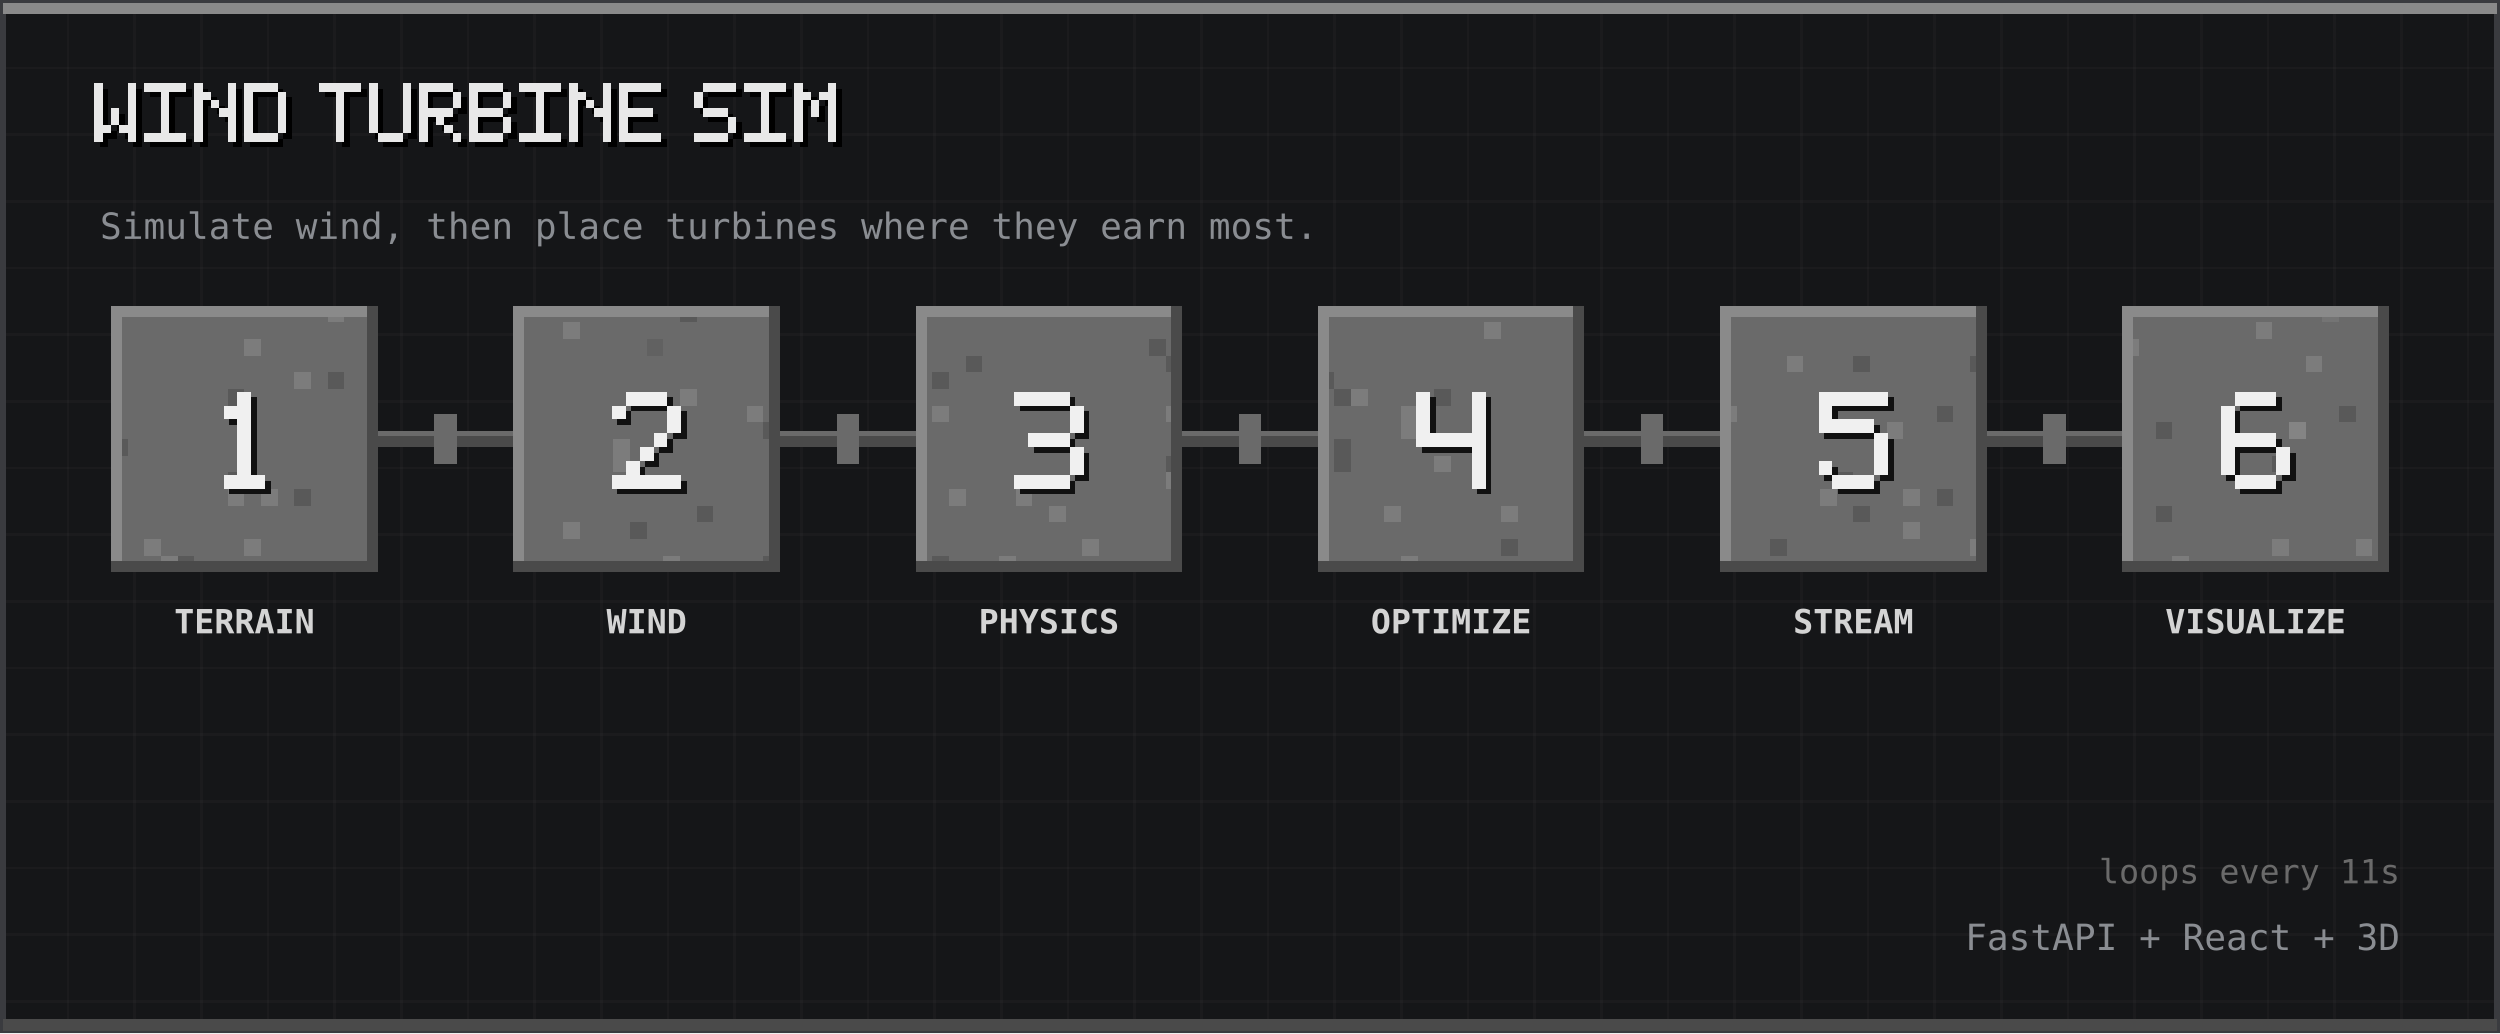
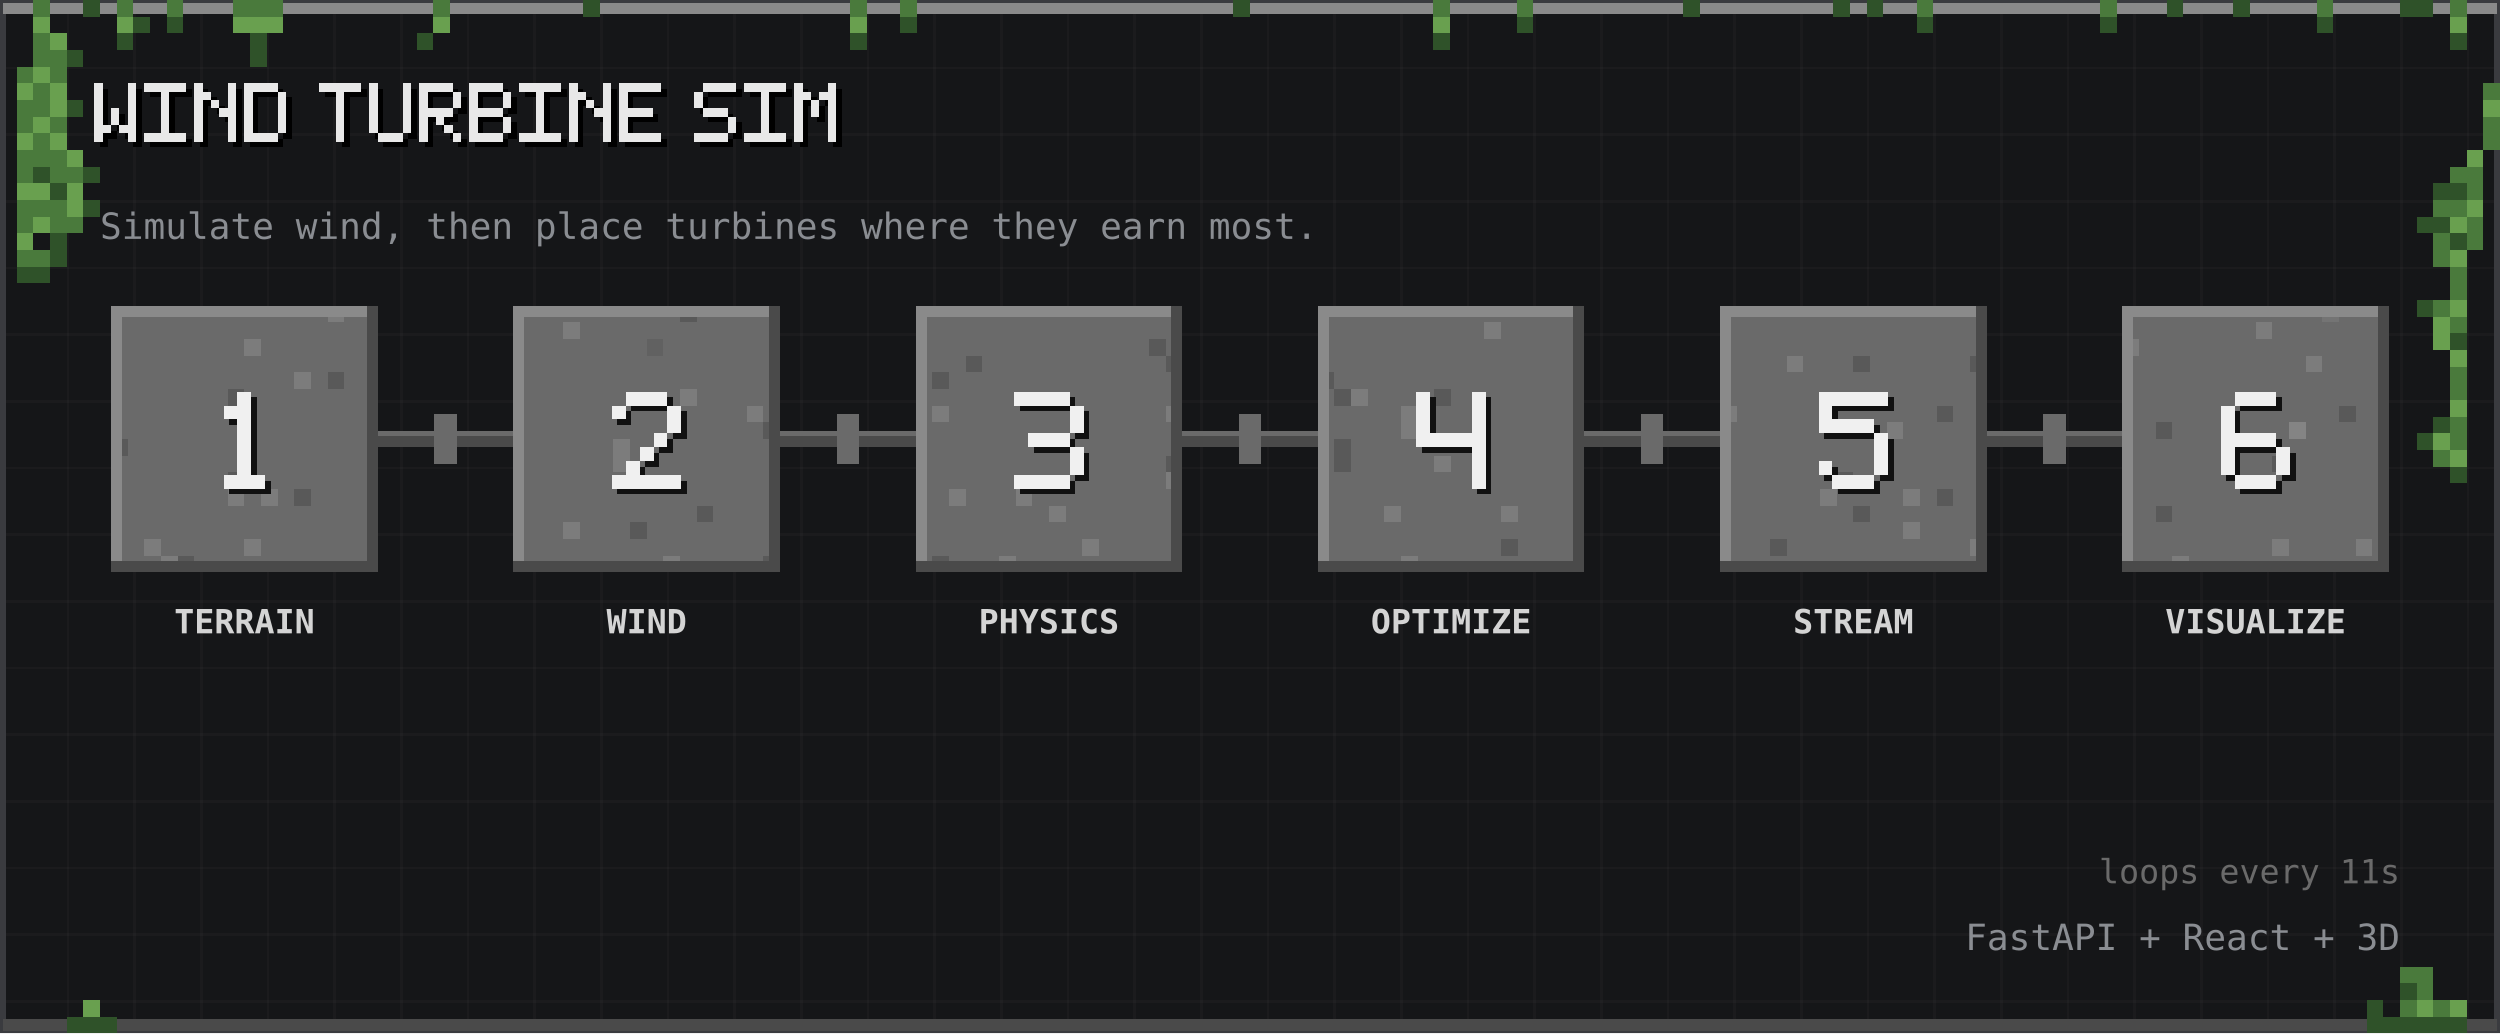
<svg xmlns="http://www.w3.org/2000/svg" width="900" height="372" viewBox="0 0 900 372" shape-rendering="crispEdges" role="img" aria-label="Wind Turbine Sim pipeline animation">
  <style>@keyframes h0{0%,3.51%{opacity:0}4.51%,17.54%{opacity:1}18.74%,100%{opacity:0}}.h0{animation:h0 11.4s linear infinite}@keyframes c0{0%,3.51%{opacity:0;transform:translateX(-8px)}4.51%,17.04%{opacity:1;transform:none}18.34%,100%{opacity:0}}.c0{animation:c0 11.4s linear infinite}@keyframes h1{0%,17.54%{opacity:0}18.54%,31.58%{opacity:1}32.78%,100%{opacity:0}}.h1{animation:h1 11.4s linear infinite}@keyframes c1{0%,17.54%{opacity:0;transform:translateX(-8px)}18.54%,31.08%{opacity:1;transform:none}32.38%,100%{opacity:0}}.c1{animation:c1 11.4s linear infinite}@keyframes h2{0%,31.58%{opacity:0}32.58%,45.61%{opacity:1}46.81%,100%{opacity:0}}.h2{animation:h2 11.4s linear infinite}@keyframes c2{0%,31.58%{opacity:0;transform:translateX(-8px)}32.58%,45.11%{opacity:1;transform:none}46.41%,100%{opacity:0}}.c2{animation:c2 11.4s linear infinite}@keyframes h3{0%,45.61%{opacity:0}46.61%,59.65%{opacity:1}60.85%,100%{opacity:0}}.h3{animation:h3 11.4s linear infinite}@keyframes c3{0%,45.61%{opacity:0;transform:translateX(-8px)}46.61%,59.15%{opacity:1;transform:none}60.45%,100%{opacity:0}}.c3{animation:c3 11.4s linear infinite}@keyframes h4{0%,59.65%{opacity:0}60.65%,73.68%{opacity:1}74.88%,100%{opacity:0}}.h4{animation:h4 11.4s linear infinite}@keyframes c4{0%,59.65%{opacity:0;transform:translateX(-8px)}60.65%,73.18%{opacity:1;transform:none}74.48%,100%{opacity:0}}.c4{animation:c4 11.4s linear infinite}@keyframes h5{0%,73.68%{opacity:0}74.68%,87.72%{opacity:1}88.92%,100%{opacity:0}}.h5{animation:h5 11.4s linear infinite}@keyframes c5{0%,73.68%{opacity:0;transform:translateX(-8px)}74.68%,87.22%{opacity:1;transform:none}88.52%,100%{opacity:0}}.c5{animation:c5 11.4s linear infinite}@keyframes it{0%{transform:translateX(0);opacity:0}3.50%{opacity:0}3.51%{opacity:1;transform:translateX(0.0px)}11.23%{transform:translateX(0.0px)}17.54%{transform:translateX(144.8px)}25.26%{transform:translateX(144.8px)}31.58%{transform:translateX(289.6px)}39.30%{transform:translateX(289.6px)}45.61%{transform:translateX(434.4px)}53.33%{transform:translateX(434.4px)}59.65%{transform:translateX(579.2px)}67.37%{transform:translateX(579.2px)}73.68%{transform:translateX(724.0px)}81.40%{transform:translateX(724.0px)}87.52%{opacity:1;transform:translateX(724.0px)}88.72%,100%{opacity:0;transform:translateX(724.0px)}}.it{animation:it 11.4s linear infinite}</style>
  <rect width="900" height="372" fill="#151618" />
  <rect x="0" y="0" width="1" height="372" fill="#ffffff" opacity=".025" />
  <rect x="24" y="0" width="1" height="372" fill="#ffffff" opacity=".025" />
  <rect x="48" y="0" width="1" height="372" fill="#ffffff" opacity=".025" />
  <rect x="72" y="0" width="1" height="372" fill="#ffffff" opacity=".025" />
  <rect x="96" y="0" width="1" height="372" fill="#ffffff" opacity=".025" />
  <rect x="120" y="0" width="1" height="372" fill="#ffffff" opacity=".025" />
  <rect x="144" y="0" width="1" height="372" fill="#ffffff" opacity=".025" />
  <rect x="168" y="0" width="1" height="372" fill="#ffffff" opacity=".025" />
  <rect x="192" y="0" width="1" height="372" fill="#ffffff" opacity=".025" />
  <rect x="216" y="0" width="1" height="372" fill="#ffffff" opacity=".025" />
  <rect x="240" y="0" width="1" height="372" fill="#ffffff" opacity=".025" />
  <rect x="264" y="0" width="1" height="372" fill="#ffffff" opacity=".025" />
  <rect x="288" y="0" width="1" height="372" fill="#ffffff" opacity=".025" />
  <rect x="312" y="0" width="1" height="372" fill="#ffffff" opacity=".025" />
  <rect x="336" y="0" width="1" height="372" fill="#ffffff" opacity=".025" />
  <rect x="360" y="0" width="1" height="372" fill="#ffffff" opacity=".025" />
  <rect x="384" y="0" width="1" height="372" fill="#ffffff" opacity=".025" />
  <rect x="408" y="0" width="1" height="372" fill="#ffffff" opacity=".025" />
  <rect x="432" y="0" width="1" height="372" fill="#ffffff" opacity=".025" />
  <rect x="456" y="0" width="1" height="372" fill="#ffffff" opacity=".025" />
  <rect x="480" y="0" width="1" height="372" fill="#ffffff" opacity=".025" />
  <rect x="504" y="0" width="1" height="372" fill="#ffffff" opacity=".025" />
  <rect x="528" y="0" width="1" height="372" fill="#ffffff" opacity=".025" />
  <rect x="552" y="0" width="1" height="372" fill="#ffffff" opacity=".025" />
  <rect x="576" y="0" width="1" height="372" fill="#ffffff" opacity=".025" />
  <rect x="600" y="0" width="1" height="372" fill="#ffffff" opacity=".025" />
  <rect x="624" y="0" width="1" height="372" fill="#ffffff" opacity=".025" />
  <rect x="648" y="0" width="1" height="372" fill="#ffffff" opacity=".025" />
  <rect x="672" y="0" width="1" height="372" fill="#ffffff" opacity=".025" />
  <rect x="696" y="0" width="1" height="372" fill="#ffffff" opacity=".025" />
  <rect x="720" y="0" width="1" height="372" fill="#ffffff" opacity=".025" />
  <rect x="744" y="0" width="1" height="372" fill="#ffffff" opacity=".025" />
  <rect x="768" y="0" width="1" height="372" fill="#ffffff" opacity=".025" />
  <rect x="792" y="0" width="1" height="372" fill="#ffffff" opacity=".025" />
  <rect x="816" y="0" width="1" height="372" fill="#ffffff" opacity=".025" />
  <rect x="840" y="0" width="1" height="372" fill="#ffffff" opacity=".025" />
  <rect x="864" y="0" width="1" height="372" fill="#ffffff" opacity=".025" />
  <rect x="888" y="0" width="1" height="372" fill="#ffffff" opacity=".025" />
  <rect x="0" y="0" width="900" height="1" fill="#ffffff" opacity=".025" />
  <rect x="0" y="24" width="900" height="1" fill="#ffffff" opacity=".025" />
  <rect x="0" y="48" width="900" height="1" fill="#ffffff" opacity=".025" />
  <rect x="0" y="72" width="900" height="1" fill="#ffffff" opacity=".025" />
  <rect x="0" y="96" width="900" height="1" fill="#ffffff" opacity=".025" />
  <rect x="0" y="120" width="900" height="1" fill="#ffffff" opacity=".025" />
  <rect x="0" y="144" width="900" height="1" fill="#ffffff" opacity=".025" />
  <rect x="0" y="168" width="900" height="1" fill="#ffffff" opacity=".025" />
  <rect x="0" y="192" width="900" height="1" fill="#ffffff" opacity=".025" />
  <rect x="0" y="216" width="900" height="1" fill="#ffffff" opacity=".025" />
  <rect x="0" y="240" width="900" height="1" fill="#ffffff" opacity=".025" />
  <rect x="0" y="264" width="900" height="1" fill="#ffffff" opacity=".025" />
  <rect x="0" y="288" width="900" height="1" fill="#ffffff" opacity=".025" />
  <rect x="0" y="312" width="900" height="1" fill="#ffffff" opacity=".025" />
  <rect x="0" y="336" width="900" height="1" fill="#ffffff" opacity=".025" />
  <rect x="0" y="360" width="900" height="1" fill="#ffffff" opacity=".025" />
  <rect x="1" y="1" width="898" height="370" fill="none" stroke="#3a3b3f" stroke-width="2" />
  <rect x="1" y="1" width="898" height="4" fill="#8a8a8a" />
  <rect x="1" y="367" width="898" height="4" fill="#4a4a4a" />
  <path fill="#000000" d="M36 32h3v3h-3zM48 32h3v3h-3zM36 35h3v3h-3zM48 35h3v3h-3zM36 38h3v3h-3zM48 38h3v3h-3zM36 41h3v3h-3zM42 41h3v3h-3zM48 41h3v3h-3zM36 44h3v3h-3zM42 44h3v3h-3zM48 44h3v3h-3zM36 47h6v3h-6zM45 47h6v3h-6zM36 50h3v3h-3zM48 50h3v3h-3zM54 32h15v3h-15zM60 35h3v3h-3zM60 38h3v3h-3zM60 41h3v3h-3zM60 44h3v3h-3zM60 47h3v3h-3zM54 50h15v3h-15zM72 32h3v3h-3zM84 32h3v3h-3zM72 35h6v3h-6zM84 35h3v3h-3zM72 38h3v3h-3zM78 38h3v3h-3zM84 38h3v3h-3zM72 41h3v3h-3zM81 41h6v3h-6zM72 44h3v3h-3zM84 44h3v3h-3zM72 47h3v3h-3zM84 47h3v3h-3zM72 50h3v3h-3zM84 50h3v3h-3zM90 32h12v3h-12zM90 35h3v3h-3zM102 35h3v3h-3zM90 38h3v3h-3zM102 38h3v3h-3zM90 41h3v3h-3zM102 41h3v3h-3zM90 44h3v3h-3zM102 44h3v3h-3zM90 47h3v3h-3zM102 47h3v3h-3zM90 50h12v3h-12zM117 32h15v3h-15zM123 35h3v3h-3zM123 38h3v3h-3zM123 41h3v3h-3zM123 44h3v3h-3zM123 47h3v3h-3zM123 50h3v3h-3zM135 32h3v3h-3zM147 32h3v3h-3zM135 35h3v3h-3zM147 35h3v3h-3zM135 38h3v3h-3zM147 38h3v3h-3zM135 41h3v3h-3zM147 41h3v3h-3zM135 44h3v3h-3zM147 44h3v3h-3zM135 47h3v3h-3zM147 47h3v3h-3zM138 50h9v3h-9zM153 32h12v3h-12zM153 35h3v3h-3zM165 35h3v3h-3zM153 38h3v3h-3zM165 38h3v3h-3zM153 41h12v3h-12zM153 44h3v3h-3zM159 44h3v3h-3zM153 47h3v3h-3zM162 47h3v3h-3zM153 50h3v3h-3zM165 50h3v3h-3zM171 32h12v3h-12zM171 35h3v3h-3zM183 35h3v3h-3zM171 38h3v3h-3zM183 38h3v3h-3zM171 41h12v3h-12zM171 44h3v3h-3zM183 44h3v3h-3zM171 47h3v3h-3zM183 47h3v3h-3zM171 50h12v3h-12zM189 32h15v3h-15zM195 35h3v3h-3zM195 38h3v3h-3zM195 41h3v3h-3zM195 44h3v3h-3zM195 47h3v3h-3zM189 50h15v3h-15zM207 32h3v3h-3zM219 32h3v3h-3zM207 35h6v3h-6zM219 35h3v3h-3zM207 38h3v3h-3zM213 38h3v3h-3zM219 38h3v3h-3zM207 41h3v3h-3zM216 41h6v3h-6zM207 44h3v3h-3zM219 44h3v3h-3zM207 47h3v3h-3zM219 47h3v3h-3zM207 50h3v3h-3zM219 50h3v3h-3zM225 32h15v3h-15zM225 35h3v3h-3zM225 38h3v3h-3zM225 41h12v3h-12zM225 44h3v3h-3zM225 47h3v3h-3zM225 50h15v3h-15zM255 32h12v3h-12zM252 35h3v3h-3zM252 38h3v3h-3zM255 41h9v3h-9zM264 44h3v3h-3zM264 47h3v3h-3zM252 50h12v3h-12zM270 32h15v3h-15zM276 35h3v3h-3zM276 38h3v3h-3zM276 41h3v3h-3zM276 44h3v3h-3zM276 47h3v3h-3zM270 50h15v3h-15zM288 32h3v3h-3zM300 32h3v3h-3zM288 35h6v3h-6zM297 35h6v3h-6zM288 38h3v3h-3zM294 38h3v3h-3zM300 38h3v3h-3zM288 41h3v3h-3zM294 41h3v3h-3zM300 41h3v3h-3zM288 44h3v3h-3zM300 44h3v3h-3zM288 47h3v3h-3zM300 47h3v3h-3zM288 50h3v3h-3zM300 50h3v3h-3z" />
  <path fill="#e8e8e8" d="M34 30h3v3h-3zM46 30h3v3h-3zM34 33h3v3h-3zM46 33h3v3h-3zM34 36h3v3h-3zM46 36h3v3h-3zM34 39h3v3h-3zM40 39h3v3h-3zM46 39h3v3h-3zM34 42h3v3h-3zM40 42h3v3h-3zM46 42h3v3h-3zM34 45h6v3h-6zM43 45h6v3h-6zM34 48h3v3h-3zM46 48h3v3h-3zM52 30h15v3h-15zM58 33h3v3h-3zM58 36h3v3h-3zM58 39h3v3h-3zM58 42h3v3h-3zM58 45h3v3h-3zM52 48h15v3h-15zM70 30h3v3h-3zM82 30h3v3h-3zM70 33h6v3h-6zM82 33h3v3h-3zM70 36h3v3h-3zM76 36h3v3h-3zM82 36h3v3h-3zM70 39h3v3h-3zM79 39h6v3h-6zM70 42h3v3h-3zM82 42h3v3h-3zM70 45h3v3h-3zM82 45h3v3h-3zM70 48h3v3h-3zM82 48h3v3h-3zM88 30h12v3h-12zM88 33h3v3h-3zM100 33h3v3h-3zM88 36h3v3h-3zM100 36h3v3h-3zM88 39h3v3h-3zM100 39h3v3h-3zM88 42h3v3h-3zM100 42h3v3h-3zM88 45h3v3h-3zM100 45h3v3h-3zM88 48h12v3h-12zM115 30h15v3h-15zM121 33h3v3h-3zM121 36h3v3h-3zM121 39h3v3h-3zM121 42h3v3h-3zM121 45h3v3h-3zM121 48h3v3h-3zM133 30h3v3h-3zM145 30h3v3h-3zM133 33h3v3h-3zM145 33h3v3h-3zM133 36h3v3h-3zM145 36h3v3h-3zM133 39h3v3h-3zM145 39h3v3h-3zM133 42h3v3h-3zM145 42h3v3h-3zM133 45h3v3h-3zM145 45h3v3h-3zM136 48h9v3h-9zM151 30h12v3h-12zM151 33h3v3h-3zM163 33h3v3h-3zM151 36h3v3h-3zM163 36h3v3h-3zM151 39h12v3h-12zM151 42h3v3h-3zM157 42h3v3h-3zM151 45h3v3h-3zM160 45h3v3h-3zM151 48h3v3h-3zM163 48h3v3h-3zM169 30h12v3h-12zM169 33h3v3h-3zM181 33h3v3h-3zM169 36h3v3h-3zM181 36h3v3h-3zM169 39h12v3h-12zM169 42h3v3h-3zM181 42h3v3h-3zM169 45h3v3h-3zM181 45h3v3h-3zM169 48h12v3h-12zM187 30h15v3h-15zM193 33h3v3h-3zM193 36h3v3h-3zM193 39h3v3h-3zM193 42h3v3h-3zM193 45h3v3h-3zM187 48h15v3h-15zM205 30h3v3h-3zM217 30h3v3h-3zM205 33h6v3h-6zM217 33h3v3h-3zM205 36h3v3h-3zM211 36h3v3h-3zM217 36h3v3h-3zM205 39h3v3h-3zM214 39h6v3h-6zM205 42h3v3h-3zM217 42h3v3h-3zM205 45h3v3h-3zM217 45h3v3h-3zM205 48h3v3h-3zM217 48h3v3h-3zM223 30h15v3h-15zM223 33h3v3h-3zM223 36h3v3h-3zM223 39h12v3h-12zM223 42h3v3h-3zM223 45h3v3h-3zM223 48h15v3h-15zM253 30h12v3h-12zM250 33h3v3h-3zM250 36h3v3h-3zM253 39h9v3h-9zM262 42h3v3h-3zM262 45h3v3h-3zM250 48h12v3h-12zM268 30h15v3h-15zM274 33h3v3h-3zM274 36h3v3h-3zM274 39h3v3h-3zM274 42h3v3h-3zM274 45h3v3h-3zM268 48h15v3h-15zM286 30h3v3h-3zM298 30h3v3h-3zM286 33h6v3h-6zM295 33h6v3h-6zM286 36h3v3h-3zM292 36h3v3h-3zM298 36h3v3h-3zM286 39h3v3h-3zM292 39h3v3h-3zM298 39h3v3h-3zM286 42h3v3h-3zM298 42h3v3h-3zM286 45h3v3h-3zM298 45h3v3h-3zM286 48h3v3h-3zM298 48h3v3h-3z" />
  <text x="36" y="86" font-size="13" fill="#8a8d92" font-family="'DejaVu Sans Mono',Consolas,'Courier New',monospace">Simulate wind, then place turbines where they earn most.</text>
  <rect x="88.0" y="155" width="724.0" height="6" fill="#4a4a4a" />
  <rect x="88.0" y="155" width="724.0" height="2" fill="#6a6a6a" />
  <rect x="156.4" y="149" width="8" height="18" fill="#6a6a6a" />
  <rect x="301.2" y="149" width="8" height="18" fill="#6a6a6a" />
  <rect x="446.0" y="149" width="8" height="18" fill="#6a6a6a" />
  <rect x="590.8" y="149" width="8" height="18" fill="#6a6a6a" />
  <rect x="735.6" y="149" width="8" height="18" fill="#6a6a6a" />
  <rect x="40.0" y="110.0" width="96" height="96" fill="#6a6a6a" />
  <rect x="94.0" y="176.0" width="6" height="6" fill="#8a8a8a" opacity=".55" />
  <rect x="52.0" y="194.0" width="6" height="6" fill="#8a8a8a" opacity=".55" />
  <rect x="40.0" y="158.0" width="6" height="6" fill="#4a4a4a" opacity=".55" />
  <rect x="118.0" y="134.0" width="6" height="6" fill="#4a4a4a" opacity=".55" />
  <rect x="82.0" y="140.0" width="6" height="6" fill="#4a4a4a" opacity=".55" />
  <rect x="88.0" y="194.0" width="6" height="6" fill="#8a8a8a" opacity=".55" />
  <rect x="82.0" y="176.0" width="6" height="6" fill="#8a8a8a" opacity=".55" />
  <rect x="82.0" y="170.0" width="6" height="6" fill="#4a4a4a" opacity=".55" />
  <rect x="106.0" y="176.0" width="6" height="6" fill="#4a4a4a" opacity=".55" />
  <rect x="64.0" y="200.0" width="6" height="6" fill="#4a4a4a" opacity=".55" />
  <rect x="58.0" y="200.0" width="6" height="6" fill="#8a8a8a" opacity=".55" />
  <rect x="88.0" y="122.0" width="6" height="6" fill="#8a8a8a" opacity=".55" />
  <rect x="118.0" y="110.0" width="6" height="6" fill="#8a8a8a" opacity=".55" />
  <rect x="106.0" y="134.0" width="6" height="6" fill="#8a8a8a" opacity=".55" />
  <rect x="40.0" y="110.0" width="96" height="4" fill="#8a8a8a" />
  <rect x="40.0" y="110.0" width="4" height="96" fill="#8a8a8a" />
  <rect x="40.0" y="202.0" width="96" height="4" fill="#4a4a4a" />
  <rect x="132.0" y="110.0" width="4" height="96" fill="#4a4a4a" />
  <path fill="#111111" d="M87.5 143h5v5h-5zM82.5 148h10v5h-10zM87.5 153h5v5h-5zM87.5 158h5v5h-5zM87.5 163h5v5h-5zM87.5 168h5v5h-5zM82.5 173h15v5h-15z" />
  <path fill="#f0f0f0" d="M85.5 141h5v5h-5zM80.5 146h10v5h-10zM85.5 151h5v5h-5zM85.5 156h5v5h-5zM85.5 161h5v5h-5zM85.5 166h5v5h-5zM80.5 171h15v5h-15z" />
  <g class="h0" opacity="0">
    <rect x="36.0" y="106.0" width="104" height="104" fill="none" stroke="#d9a441" stroke-width="4" />
  </g>
  <text x="88.0" y="228.0" font-size="12" font-weight="bold" text-anchor="middle" fill="#d4d4d4" font-family="'DejaVu Sans Mono',Consolas,'Courier New',monospace">TERRAIN</text>
  <g class="c0" opacity="0">
    <text x="36" y="292" font-size="12" fill="#d9a441" font-family="'DejaVu Sans Mono',Consolas,'Courier New',monospace">STEP 1 OF 6</text>
    <text x="36" y="318" font-size="17" font-weight="bold" fill="#eeeeee" font-family="'DejaVu Sans Mono',Consolas,'Courier New',monospace">Terrain</text>
    <text x="36" y="342" font-size="14" fill="#d4d4d4" font-family="'DejaVu Sans Mono',Consolas,'Courier New',monospace">Procedural elevation and slope map</text>
  </g>
  <rect x="184.8" y="110.0" width="96" height="96" fill="#6a6a6a" />
  <rect x="232.8" y="122.0" width="6" height="6" fill="#8a8a8a" opacity=".55" />
  <rect x="274.8" y="152.0" width="6" height="6" fill="#4a4a4a" opacity=".55" />
  <rect x="244.8" y="110.0" width="6" height="6" fill="#4a4a4a" opacity=".55" />
  <rect x="268.8" y="146.0" width="6" height="6" fill="#8a8a8a" opacity=".55" />
  <rect x="274.8" y="200.0" width="6" height="6" fill="#4a4a4a" opacity=".55" />
  <rect x="202.8" y="188.0" width="6" height="6" fill="#8a8a8a" opacity=".55" />
  <rect x="244.8" y="140.0" width="6" height="6" fill="#8a8a8a" opacity=".55" />
  <rect x="238.8" y="200.0" width="6" height="6" fill="#8a8a8a" opacity=".55" />
  <rect x="220.8" y="158.0" width="6" height="6" fill="#8a8a8a" opacity=".55" />
  <rect x="232.8" y="122.0" width="6" height="6" fill="#4a4a4a" opacity=".55" />
  <rect x="202.8" y="116.0" width="6" height="6" fill="#8a8a8a" opacity=".55" />
  <rect x="250.8" y="182.0" width="6" height="6" fill="#4a4a4a" opacity=".55" />
  <rect x="226.8" y="188.0" width="6" height="6" fill="#4a4a4a" opacity=".55" />
  <rect x="220.8" y="164.0" width="6" height="6" fill="#8a8a8a" opacity=".55" />
  <rect x="184.8" y="110.0" width="96" height="4" fill="#8a8a8a" />
  <rect x="184.8" y="110.0" width="4" height="96" fill="#8a8a8a" />
  <rect x="184.8" y="202.0" width="96" height="4" fill="#4a4a4a" />
  <rect x="276.8" y="110.0" width="4" height="96" fill="#4a4a4a" />
  <path fill="#111111" d="M227.3 143h15v5h-15zM222.3 148h5v5h-5zM242.3 148h5v5h-5zM242.3 153h5v5h-5zM237.3 158h5v5h-5zM232.3 163h5v5h-5zM227.3 168h5v5h-5zM222.3 173h25v5h-25z" />
  <path fill="#f0f0f0" d="M225.3 141h15v5h-15zM220.3 146h5v5h-5zM240.3 146h5v5h-5zM240.3 151h5v5h-5zM235.3 156h5v5h-5zM230.3 161h5v5h-5zM225.3 166h5v5h-5zM220.3 171h25v5h-25z" />
  <g class="h1" opacity="0">
    <rect x="180.8" y="106.0" width="104" height="104" fill="none" stroke="#d9a441" stroke-width="4" />
  </g>
  <text x="232.8" y="228.0" font-size="12" font-weight="bold" text-anchor="middle" fill="#d4d4d4" font-family="'DejaVu Sans Mono',Consolas,'Courier New',monospace">WIND</text>
  <g class="c1" opacity="0">
    <text x="36" y="292" font-size="12" fill="#d9a441" font-family="'DejaVu Sans Mono',Consolas,'Courier New',monospace">STEP 2 OF 6</text>
    <text x="36" y="318" font-size="17" font-weight="bold" fill="#eeeeee" font-family="'DejaVu Sans Mono',Consolas,'Courier New',monospace">Wind</text>
    <text x="36" y="342" font-size="14" fill="#d4d4d4" font-family="'DejaVu Sans Mono',Consolas,'Courier New',monospace">Speed and direction field with turbulence</text>
  </g>
  <rect x="329.6" y="110.0" width="96" height="96" fill="#6a6a6a" />
  <rect x="419.6" y="164.0" width="6" height="6" fill="#4a4a4a" opacity=".55" />
  <rect x="347.6" y="128.0" width="6" height="6" fill="#4a4a4a" opacity=".55" />
  <rect x="419.6" y="146.0" width="6" height="6" fill="#8a8a8a" opacity=".55" />
  <rect x="365.6" y="176.0" width="6" height="6" fill="#8a8a8a" opacity=".55" />
  <rect x="335.6" y="134.0" width="6" height="6" fill="#4a4a4a" opacity=".55" />
  <rect x="341.6" y="176.0" width="6" height="6" fill="#8a8a8a" opacity=".55" />
  <rect x="413.6" y="122.0" width="6" height="6" fill="#4a4a4a" opacity=".55" />
  <rect x="359.6" y="200.0" width="6" height="6" fill="#8a8a8a" opacity=".55" />
  <rect x="419.6" y="128.0" width="6" height="6" fill="#4a4a4a" opacity=".55" />
  <rect x="377.6" y="182.0" width="6" height="6" fill="#8a8a8a" opacity=".55" />
  <rect x="389.6" y="194.0" width="6" height="6" fill="#8a8a8a" opacity=".55" />
  <rect x="419.6" y="170.0" width="6" height="6" fill="#8a8a8a" opacity=".55" />
  <rect x="335.6" y="200.0" width="6" height="6" fill="#4a4a4a" opacity=".55" />
  <rect x="335.6" y="146.0" width="6" height="6" fill="#8a8a8a" opacity=".55" />
  <rect x="329.6" y="110.0" width="96" height="4" fill="#8a8a8a" />
  <rect x="329.6" y="110.0" width="4" height="96" fill="#8a8a8a" />
  <rect x="329.6" y="202.0" width="96" height="4" fill="#4a4a4a" />
  <rect x="421.6" y="110.0" width="4" height="96" fill="#4a4a4a" />
  <path fill="#111111" d="M367.1 143h20v5h-20zM387.1 148h5v5h-5zM387.1 153h5v5h-5zM372.1 158h15v5h-15zM387.1 163h5v5h-5zM387.1 168h5v5h-5zM367.1 173h20v5h-20z" />
  <path fill="#f0f0f0" d="M365.1 141h20v5h-20zM385.1 146h5v5h-5zM385.1 151h5v5h-5zM370.1 156h15v5h-15zM385.1 161h5v5h-5zM385.1 166h5v5h-5zM365.1 171h20v5h-20z" />
  <g class="h2" opacity="0">
    <rect x="325.6" y="106.0" width="104" height="104" fill="none" stroke="#d9a441" stroke-width="4" />
  </g>
  <text x="377.6" y="228.0" font-size="12" font-weight="bold" text-anchor="middle" fill="#d4d4d4" font-family="'DejaVu Sans Mono',Consolas,'Courier New',monospace">PHYSICS</text>
  <g class="c2" opacity="0">
    <text x="36" y="292" font-size="12" fill="#d9a441" font-family="'DejaVu Sans Mono',Consolas,'Courier New',monospace">STEP 3 OF 6</text>
    <text x="36" y="318" font-size="17" font-weight="bold" fill="#eeeeee" font-family="'DejaVu Sans Mono',Consolas,'Courier New',monospace">Physics</text>
    <text x="36" y="342" font-size="14" fill="#d4d4d4" font-family="'DejaVu Sans Mono',Consolas,'Courier New',monospace">Power output from Betz limit theory</text>
  </g>
  <rect x="474.4" y="110.0" width="96" height="96" fill="#6a6a6a" />
  <rect x="534.4" y="116.0" width="6" height="6" fill="#8a8a8a" opacity=".55" />
  <rect x="504.4" y="152.0" width="6" height="6" fill="#8a8a8a" opacity=".55" />
  <rect x="480.4" y="164.0" width="6" height="6" fill="#4a4a4a" opacity=".55" />
  <rect x="504.4" y="146.0" width="6" height="6" fill="#8a8a8a" opacity=".55" />
  <rect x="480.4" y="158.0" width="6" height="6" fill="#4a4a4a" opacity=".55" />
  <rect x="516.4" y="140.0" width="6" height="6" fill="#4a4a4a" opacity=".55" />
  <rect x="498.4" y="182.0" width="6" height="6" fill="#8a8a8a" opacity=".55" />
  <rect x="516.4" y="164.0" width="6" height="6" fill="#8a8a8a" opacity=".55" />
  <rect x="540.4" y="194.0" width="6" height="6" fill="#4a4a4a" opacity=".55" />
  <rect x="540.4" y="182.0" width="6" height="6" fill="#8a8a8a" opacity=".55" />
  <rect x="486.4" y="140.0" width="6" height="6" fill="#8a8a8a" opacity=".55" />
  <rect x="504.4" y="200.0" width="6" height="6" fill="#8a8a8a" opacity=".55" />
  <rect x="474.4" y="134.0" width="6" height="6" fill="#4a4a4a" opacity=".55" />
  <rect x="480.4" y="140.0" width="6" height="6" fill="#4a4a4a" opacity=".55" />
  <rect x="474.4" y="110.0" width="96" height="4" fill="#8a8a8a" />
  <rect x="474.4" y="110.0" width="4" height="96" fill="#8a8a8a" />
  <rect x="474.4" y="202.0" width="96" height="4" fill="#4a4a4a" />
  <rect x="566.4" y="110.0" width="4" height="96" fill="#4a4a4a" />
  <path fill="#111111" d="M511.9 143h5v5h-5zM531.9 143h5v5h-5zM511.9 148h5v5h-5zM531.9 148h5v5h-5zM511.9 153h5v5h-5zM531.9 153h5v5h-5zM511.9 158h25v5h-25zM531.9 163h5v5h-5zM531.9 168h5v5h-5zM531.9 173h5v5h-5z" />
  <path fill="#f0f0f0" d="M509.9 141h5v5h-5zM529.9 141h5v5h-5zM509.9 146h5v5h-5zM529.9 146h5v5h-5zM509.9 151h5v5h-5zM529.9 151h5v5h-5zM509.9 156h25v5h-25zM529.9 161h5v5h-5zM529.9 166h5v5h-5zM529.9 171h5v5h-5z" />
  <g class="h3" opacity="0">
    <rect x="470.4" y="106.0" width="104" height="104" fill="none" stroke="#d9a441" stroke-width="4" />
  </g>
  <text x="522.4" y="228.0" font-size="12" font-weight="bold" text-anchor="middle" fill="#d4d4d4" font-family="'DejaVu Sans Mono',Consolas,'Courier New',monospace">OPTIMIZE</text>
  <g class="c3" opacity="0">
    <text x="36" y="292" font-size="12" fill="#d9a441" font-family="'DejaVu Sans Mono',Consolas,'Courier New',monospace">STEP 4 OF 6</text>
    <text x="36" y="318" font-size="17" font-weight="bold" fill="#eeeeee" font-family="'DejaVu Sans Mono',Consolas,'Courier New',monospace">Optimize</text>
    <text x="36" y="342" font-size="14" fill="#d4d4d4" font-family="'DejaVu Sans Mono',Consolas,'Courier New',monospace">Greedy search picks turbine positions</text>
  </g>
  <rect x="619.2" y="110.0" width="96" height="96" fill="#6a6a6a" />
  <rect x="697.2" y="176.0" width="6" height="6" fill="#4a4a4a" opacity=".55" />
  <rect x="667.2" y="128.0" width="6" height="6" fill="#4a4a4a" opacity=".55" />
  <rect x="661.2" y="170.0" width="6" height="6" fill="#4a4a4a" opacity=".55" />
  <rect x="709.2" y="128.0" width="6" height="6" fill="#4a4a4a" opacity=".55" />
  <rect x="685.2" y="176.0" width="6" height="6" fill="#8a8a8a" opacity=".55" />
  <rect x="655.2" y="176.0" width="6" height="6" fill="#8a8a8a" opacity=".55" />
  <rect x="667.2" y="182.0" width="6" height="6" fill="#4a4a4a" opacity=".55" />
  <rect x="709.2" y="194.0" width="6" height="6" fill="#8a8a8a" opacity=".55" />
  <rect x="643.2" y="128.0" width="6" height="6" fill="#8a8a8a" opacity=".55" />
  <rect x="685.2" y="188.0" width="6" height="6" fill="#8a8a8a" opacity=".55" />
  <rect x="697.2" y="146.0" width="6" height="6" fill="#4a4a4a" opacity=".55" />
  <rect x="637.2" y="194.0" width="6" height="6" fill="#4a4a4a" opacity=".55" />
  <rect x="679.2" y="152.0" width="6" height="6" fill="#8a8a8a" opacity=".55" />
  <rect x="619.2" y="146.0" width="6" height="6" fill="#8a8a8a" opacity=".55" />
  <rect x="619.2" y="110.0" width="96" height="4" fill="#8a8a8a" />
  <rect x="619.2" y="110.0" width="4" height="96" fill="#8a8a8a" />
  <rect x="619.2" y="202.0" width="96" height="4" fill="#4a4a4a" />
  <rect x="711.2" y="110.0" width="4" height="96" fill="#4a4a4a" />
  <path fill="#111111" d="M656.7 143h25v5h-25zM656.7 148h5v5h-5zM656.7 153h20v5h-20zM676.7 158h5v5h-5zM676.7 163h5v5h-5zM656.7 168h5v5h-5zM676.7 168h5v5h-5zM661.7 173h15v5h-15z" />
  <path fill="#f0f0f0" d="M654.7 141h25v5h-25zM654.7 146h5v5h-5zM654.7 151h20v5h-20zM674.7 156h5v5h-5zM674.7 161h5v5h-5zM654.7 166h5v5h-5zM674.7 166h5v5h-5zM659.7 171h15v5h-15z" />
  <g class="h4" opacity="0">
    <rect x="615.2" y="106.0" width="104" height="104" fill="none" stroke="#d9a441" stroke-width="4" />
  </g>
  <text x="667.2" y="228.0" font-size="12" font-weight="bold" text-anchor="middle" fill="#d4d4d4" font-family="'DejaVu Sans Mono',Consolas,'Courier New',monospace">STREAM</text>
  <g class="c4" opacity="0">
    <text x="36" y="292" font-size="12" fill="#d9a441" font-family="'DejaVu Sans Mono',Consolas,'Courier New',monospace">STEP 5 OF 6</text>
    <text x="36" y="318" font-size="17" font-weight="bold" fill="#eeeeee" font-family="'DejaVu Sans Mono',Consolas,'Courier New',monospace">Stream</text>
    <text x="36" y="342" font-size="14" fill="#d4d4d4" font-family="'DejaVu Sans Mono',Consolas,'Courier New',monospace">WebSocket pushes live simulation data</text>
  </g>
  <rect x="764.0" y="110.0" width="96" height="96" fill="#6a6a6a" />
  <rect x="842.0" y="146.0" width="6" height="6" fill="#4a4a4a" opacity=".55" />
  <rect x="824.0" y="152.0" width="6" height="6" fill="#8a8a8a" opacity=".55" />
  <rect x="776.0" y="182.0" width="6" height="6" fill="#4a4a4a" opacity=".55" />
  <rect x="776.0" y="152.0" width="6" height="6" fill="#4a4a4a" opacity=".55" />
  <rect x="818.0" y="164.0" width="6" height="6" fill="#4a4a4a" opacity=".55" />
  <rect x="830.0" y="128.0" width="6" height="6" fill="#8a8a8a" opacity=".55" />
  <rect x="812.0" y="116.0" width="6" height="6" fill="#8a8a8a" opacity=".55" />
  <rect x="848.0" y="194.0" width="6" height="6" fill="#8a8a8a" opacity=".55" />
  <rect x="764.0" y="122.0" width="6" height="6" fill="#8a8a8a" opacity=".55" />
  <rect x="836.0" y="110.0" width="6" height="6" fill="#4a4a4a" opacity=".55" />
  <rect x="818.0" y="194.0" width="6" height="6" fill="#8a8a8a" opacity=".55" />
  <rect x="836.0" y="110.0" width="6" height="6" fill="#8a8a8a" opacity=".55" />
  <rect x="824.0" y="152.0" width="6" height="6" fill="#8a8a8a" opacity=".55" />
  <rect x="782.0" y="200.0" width="6" height="6" fill="#8a8a8a" opacity=".55" />
  <rect x="764.0" y="110.0" width="96" height="4" fill="#8a8a8a" />
  <rect x="764.0" y="110.0" width="4" height="96" fill="#8a8a8a" />
  <rect x="764.0" y="202.0" width="96" height="4" fill="#4a4a4a" />
  <rect x="856.0" y="110.0" width="4" height="96" fill="#4a4a4a" />
  <path fill="#111111" d="M806.5 143h15v5h-15zM801.5 148h5v5h-5zM801.5 153h5v5h-5zM801.5 158h20v5h-20zM801.5 163h5v5h-5zM821.5 163h5v5h-5zM801.5 168h5v5h-5zM821.5 168h5v5h-5zM806.5 173h15v5h-15z" />
  <path fill="#f0f0f0" d="M804.5 141h15v5h-15zM799.5 146h5v5h-5zM799.5 151h5v5h-5zM799.5 156h20v5h-20zM799.5 161h5v5h-5zM819.5 161h5v5h-5zM799.5 166h5v5h-5zM819.5 166h5v5h-5zM804.5 171h15v5h-15z" />
  <g class="h5" opacity="0">
    <rect x="760.0" y="106.0" width="104" height="104" fill="none" stroke="#d9a441" stroke-width="4" />
  </g>
  <text x="812.0" y="228.0" font-size="12" font-weight="bold" text-anchor="middle" fill="#d4d4d4" font-family="'DejaVu Sans Mono',Consolas,'Courier New',monospace">VISUALIZE</text>
  <g class="c5" opacity="0">
    <text x="36" y="292" font-size="12" fill="#d9a441" font-family="'DejaVu Sans Mono',Consolas,'Courier New',monospace">STEP 6 OF 6</text>
    <text x="36" y="318" font-size="17" font-weight="bold" fill="#eeeeee" font-family="'DejaVu Sans Mono',Consolas,'Courier New',monospace">Visualize</text>
    <text x="36" y="342" font-size="14" fill="#d4d4d4" font-family="'DejaVu Sans Mono',Consolas,'Courier New',monospace">3D scene, wind arrows and power graphs</text>
  </g>
  <g class="it" opacity="0">
    <rect x="81.0" y="180" width="14" height="14" fill="#d9a441" />
    <rect x="81.0" y="180" width="14" height="3" fill="#f3d089" />
    <rect x="81.0" y="191" width="14" height="3" fill="#9a7428" />
  </g>
  <text x="864" y="342" font-size="13" text-anchor="end" fill="#8a8d92" font-family="'DejaVu Sans Mono',Consolas,'Courier New',monospace">FastAPI + React + 3D</text>
  <text x="864" y="318" font-size="12" text-anchor="end" fill="#6a6a6a" font-family="'DejaVu Sans Mono',Consolas,'Courier New',monospace">loops every 11s</text>
+   <g id="vines">
+     <rect x="12" y="0" width="6" height="6" fill="#4a7a3c" />
+     <rect x="30" y="0" width="6" height="6" fill="#2f5229" />
+     <rect x="42" y="0" width="6" height="6" fill="#4a7a3c" />
+     <rect x="60" y="0" width="6" height="6" fill="#4a7a3c" />
+     <rect x="84" y="0" width="6" height="6" fill="#4a7a3c" />
+     <rect x="90" y="0" width="6" height="6" fill="#4a7a3c" />
+     <rect x="96" y="0" width="6" height="6" fill="#4a7a3c" />
+     <rect x="156" y="0" width="6" height="6" fill="#4a7a3c" />
+     <rect x="210" y="0" width="6" height="6" fill="#2f5229" />
+     <rect x="306" y="0" width="6" height="6" fill="#4a7a3c" />
+     <rect x="324" y="0" width="6" height="6" fill="#4a7a3c" />
+     <rect x="444" y="0" width="6" height="6" fill="#2f5229" />
+     <rect x="516" y="0" width="6" height="6" fill="#4a7a3c" />
+     <rect x="546" y="0" width="6" height="6" fill="#4a7a3c" />
+     <rect x="606" y="0" width="6" height="6" fill="#2f5229" />
+     <rect x="660" y="0" width="6" height="6" fill="#2f5229" />
+     <rect x="672" y="0" width="6" height="6" fill="#2f5229" />
+     <rect x="690" y="0" width="6" height="6" fill="#4a7a3c" />
+     <rect x="756" y="0" width="6" height="6" fill="#4a7a3c" />
+     <rect x="780" y="0" width="6" height="6" fill="#2f5229" />
+     <rect x="804" y="0" width="6" height="6" fill="#2f5229" />
+     <rect x="834" y="0" width="6" height="6" fill="#4a7a3c" />
+     <rect x="864" y="0" width="6" height="6" fill="#2f5229" />
+     <rect x="870" y="0" width="6" height="6" fill="#2f5229" />
+     <rect x="882" y="0" width="6" height="6" fill="#4a7a3c" />
+     <rect x="12" y="6" width="6" height="6" fill="#69a04f" />
+     <rect x="42" y="6" width="6" height="6" fill="#69a04f" />
+     <rect x="48" y="6" width="6" height="6" fill="#2f5229" />
+     <rect x="60" y="6" width="6" height="6" fill="#2f5229" />
+     <rect x="84" y="6" width="6" height="6" fill="#69a04f" />
+     <rect x="90" y="6" width="6" height="6" fill="#69a04f" />
+     <rect x="96" y="6" width="6" height="6" fill="#69a04f" />
+     <rect x="156" y="6" width="6" height="6" fill="#69a04f" />
+     <rect x="306" y="6" width="6" height="6" fill="#69a04f" />
+     <rect x="324" y="6" width="6" height="6" fill="#2f5229" />
+     <rect x="516" y="6" width="6" height="6" fill="#69a04f" />
+     <rect x="546" y="6" width="6" height="6" fill="#2f5229" />
+     <rect x="690" y="6" width="6" height="6" fill="#2f5229" />
+     <rect x="756" y="6" width="6" height="6" fill="#2f5229" />
+     <rect x="834" y="6" width="6" height="6" fill="#2f5229" />
+     <rect x="882" y="6" width="6" height="6" fill="#69a04f" />
+     <rect x="12" y="12" width="6" height="6" fill="#4a7a3c" />
+     <rect x="18" y="12" width="6" height="6" fill="#69a04f" />
+     <rect x="42" y="12" width="6" height="6" fill="#2f5229" />
+     <rect x="90" y="12" width="6" height="6" fill="#2f5229" />
+     <rect x="150" y="12" width="6" height="6" fill="#2f5229" />
+     <rect x="306" y="12" width="6" height="6" fill="#2f5229" />
+     <rect x="516" y="12" width="6" height="6" fill="#2f5229" />
+     <rect x="882" y="12" width="6" height="6" fill="#2f5229" />
+     <rect x="12" y="18" width="6" height="6" fill="#4a7a3c" />
+     <rect x="18" y="18" width="6" height="6" fill="#4a7a3c" />
+     <rect x="24" y="18" width="6" height="6" fill="#2f5229" />
+     <rect x="90" y="18" width="6" height="6" fill="#2f5229" />
+     <rect x="6" y="24" width="6" height="6" fill="#4a7a3c" />
+     <rect x="12" y="24" width="6" height="6" fill="#69a04f" />
+     <rect x="18" y="24" width="6" height="6" fill="#4a7a3c" />
+     <rect x="6" y="30" width="6" height="6" fill="#69a04f" />
+     <rect x="12" y="30" width="6" height="6" fill="#4a7a3c" />
+     <rect x="18" y="30" width="6" height="6" fill="#69a04f" />
+     <rect x="894" y="30" width="6" height="6" fill="#4a7a3c" />
+     <rect x="6" y="36" width="6" height="6" fill="#4a7a3c" />
+     <rect x="12" y="36" width="6" height="6" fill="#4a7a3c" />
+     <rect x="18" y="36" width="6" height="6" fill="#69a04f" />
+     <rect x="24" y="36" width="6" height="6" fill="#2f5229" />
+     <rect x="894" y="36" width="6" height="6" fill="#69a04f" />
+     <rect x="6" y="42" width="6" height="6" fill="#4a7a3c" />
+     <rect x="12" y="42" width="6" height="6" fill="#69a04f" />
+     <rect x="18" y="42" width="6" height="6" fill="#4a7a3c" />
+     <rect x="894" y="42" width="6" height="6" fill="#4a7a3c" />
+     <rect x="6" y="48" width="6" height="6" fill="#69a04f" />
+     <rect x="12" y="48" width="6" height="6" fill="#4a7a3c" />
+     <rect x="18" y="48" width="6" height="6" fill="#69a04f" />
+     <rect x="894" y="48" width="6" height="6" fill="#4a7a3c" />
+     <rect x="6" y="54" width="6" height="6" fill="#4a7a3c" />
+     <rect x="12" y="54" width="6" height="6" fill="#4a7a3c" />
+     <rect x="18" y="54" width="6" height="6" fill="#4a7a3c" />
+     <rect x="24" y="54" width="6" height="6" fill="#69a04f" />
+     <rect x="888" y="54" width="6" height="6" fill="#69a04f" />
+     <rect x="6" y="60" width="6" height="6" fill="#4a7a3c" />
+     <rect x="12" y="60" width="6" height="6" fill="#2f5229" />
+     <rect x="18" y="60" width="6" height="6" fill="#4a7a3c" />
+     <rect x="24" y="60" width="6" height="6" fill="#4a7a3c" />
+     <rect x="30" y="60" width="6" height="6" fill="#2f5229" />
+     <rect x="882" y="60" width="6" height="6" fill="#4a7a3c" />
+     <rect x="888" y="60" width="6" height="6" fill="#4a7a3c" />
+     <rect x="6" y="66" width="6" height="6" fill="#69a04f" />
+     <rect x="12" y="66" width="6" height="6" fill="#69a04f" />
+     <rect x="18" y="66" width="6" height="6" fill="#2f5229" />
+     <rect x="24" y="66" width="6" height="6" fill="#69a04f" />
+     <rect x="876" y="66" width="6" height="6" fill="#2f5229" />
+     <rect x="882" y="66" width="6" height="6" fill="#2f5229" />
+     <rect x="888" y="66" width="6" height="6" fill="#4a7a3c" />
+     <rect x="6" y="72" width="6" height="6" fill="#4a7a3c" />
+     <rect x="12" y="72" width="6" height="6" fill="#4a7a3c" />
+     <rect x="18" y="72" width="6" height="6" fill="#4a7a3c" />
+     <rect x="24" y="72" width="6" height="6" fill="#69a04f" />
+     <rect x="30" y="72" width="6" height="6" fill="#2f5229" />
+     <rect x="876" y="72" width="6" height="6" fill="#4a7a3c" />
+     <rect x="882" y="72" width="6" height="6" fill="#4a7a3c" />
+     <rect x="888" y="72" width="6" height="6" fill="#69a04f" />
+     <rect x="6" y="78" width="6" height="6" fill="#4a7a3c" />
+     <rect x="12" y="78" width="6" height="6" fill="#69a04f" />
+     <rect x="18" y="78" width="6" height="6" fill="#4a7a3c" />
+     <rect x="24" y="78" width="6" height="6" fill="#4a7a3c" />
+     <rect x="870" y="78" width="6" height="6" fill="#2f5229" />
+     <rect x="876" y="78" width="6" height="6" fill="#2f5229" />
+     <rect x="882" y="78" width="6" height="6" fill="#69a04f" />
+     <rect x="888" y="78" width="6" height="6" fill="#4a7a3c" />
+     <rect x="6" y="84" width="6" height="6" fill="#69a04f" />
+     <rect x="18" y="84" width="6" height="6" fill="#2f5229" />
+     <rect x="876" y="84" width="6" height="6" fill="#4a7a3c" />
+     <rect x="882" y="84" width="6" height="6" fill="#2f5229" />
+     <rect x="888" y="84" width="6" height="6" fill="#4a7a3c" />
+     <rect x="6" y="90" width="6" height="6" fill="#4a7a3c" />
+     <rect x="12" y="90" width="6" height="6" fill="#4a7a3c" />
+     <rect x="18" y="90" width="6" height="6" fill="#2f5229" />
+     <rect x="876" y="90" width="6" height="6" fill="#4a7a3c" />
+     <rect x="882" y="90" width="6" height="6" fill="#69a04f" />
+     <rect x="6" y="96" width="6" height="6" fill="#2f5229" />
+     <rect x="12" y="96" width="6" height="6" fill="#2f5229" />
+     <rect x="882" y="96" width="6" height="6" fill="#4a7a3c" />
+     <rect x="882" y="102" width="6" height="6" fill="#4a7a3c" />
+     <rect x="870" y="108" width="6" height="6" fill="#2f5229" />
+     <rect x="876" y="108" width="6" height="6" fill="#4a7a3c" />
+     <rect x="882" y="108" width="6" height="6" fill="#69a04f" />
+     <rect x="876" y="114" width="6" height="6" fill="#69a04f" />
+     <rect x="882" y="114" width="6" height="6" fill="#4a7a3c" />
+     <rect x="876" y="120" width="6" height="6" fill="#69a04f" />
+     <rect x="882" y="120" width="6" height="6" fill="#2f5229" />
+     <rect x="882" y="126" width="6" height="6" fill="#69a04f" />
+     <rect x="882" y="132" width="6" height="6" fill="#4a7a3c" />
+     <rect x="882" y="138" width="6" height="6" fill="#4a7a3c" />
+     <rect x="882" y="144" width="6" height="6" fill="#69a04f" />
+     <rect x="876" y="150" width="6" height="6" fill="#2f5229" />
+     <rect x="882" y="150" width="6" height="6" fill="#4a7a3c" />
+     <rect x="870" y="156" width="6" height="6" fill="#2f5229" />
+     <rect x="876" y="156" width="6" height="6" fill="#69a04f" />
+     <rect x="882" y="156" width="6" height="6" fill="#4a7a3c" />
+     <rect x="876" y="162" width="6" height="6" fill="#4a7a3c" />
+     <rect x="882" y="162" width="6" height="6" fill="#69a04f" />
+     <rect x="882" y="168" width="6" height="6" fill="#2f5229" />
+     <rect x="864" y="348" width="6" height="6" fill="#4a7a3c" />
+     <rect x="870" y="348" width="6" height="6" fill="#4a7a3c" />
+     <rect x="864" y="354" width="6" height="6" fill="#2f5229" />
+     <rect x="870" y="354" width="6" height="6" fill="#4a7a3c" />
+     <rect x="30" y="360" width="6" height="6" fill="#69a04f" />
+     <rect x="852" y="360" width="6" height="6" fill="#2f5229" />
+     <rect x="864" y="360" width="6" height="6" fill="#4a7a3c" />
+     <rect x="870" y="360" width="6" height="6" fill="#69a04f" />
+     <rect x="876" y="360" width="6" height="6" fill="#4a7a3c" />
+     <rect x="882" y="360" width="6" height="6" fill="#69a04f" />
+     <rect x="24" y="366" width="6" height="6" fill="#2f5229" />
+     <rect x="30" y="366" width="6" height="6" fill="#2f5229" />
+     <rect x="36" y="366" width="6" height="6" fill="#2f5229" />
+     <rect x="852" y="366" width="6" height="6" fill="#2f5229" />
+     <rect x="858" y="366" width="6" height="6" fill="#2f5229" />
+     <rect x="864" y="366" width="6" height="6" fill="#2f5229" />
+     <rect x="870" y="366" width="6" height="6" fill="#2f5229" />
+     <rect x="876" y="366" width="6" height="6" fill="#2f5229" />
+     <rect x="882" y="366" width="6" height="6" fill="#2f5229" />
+   </g>
</svg>
